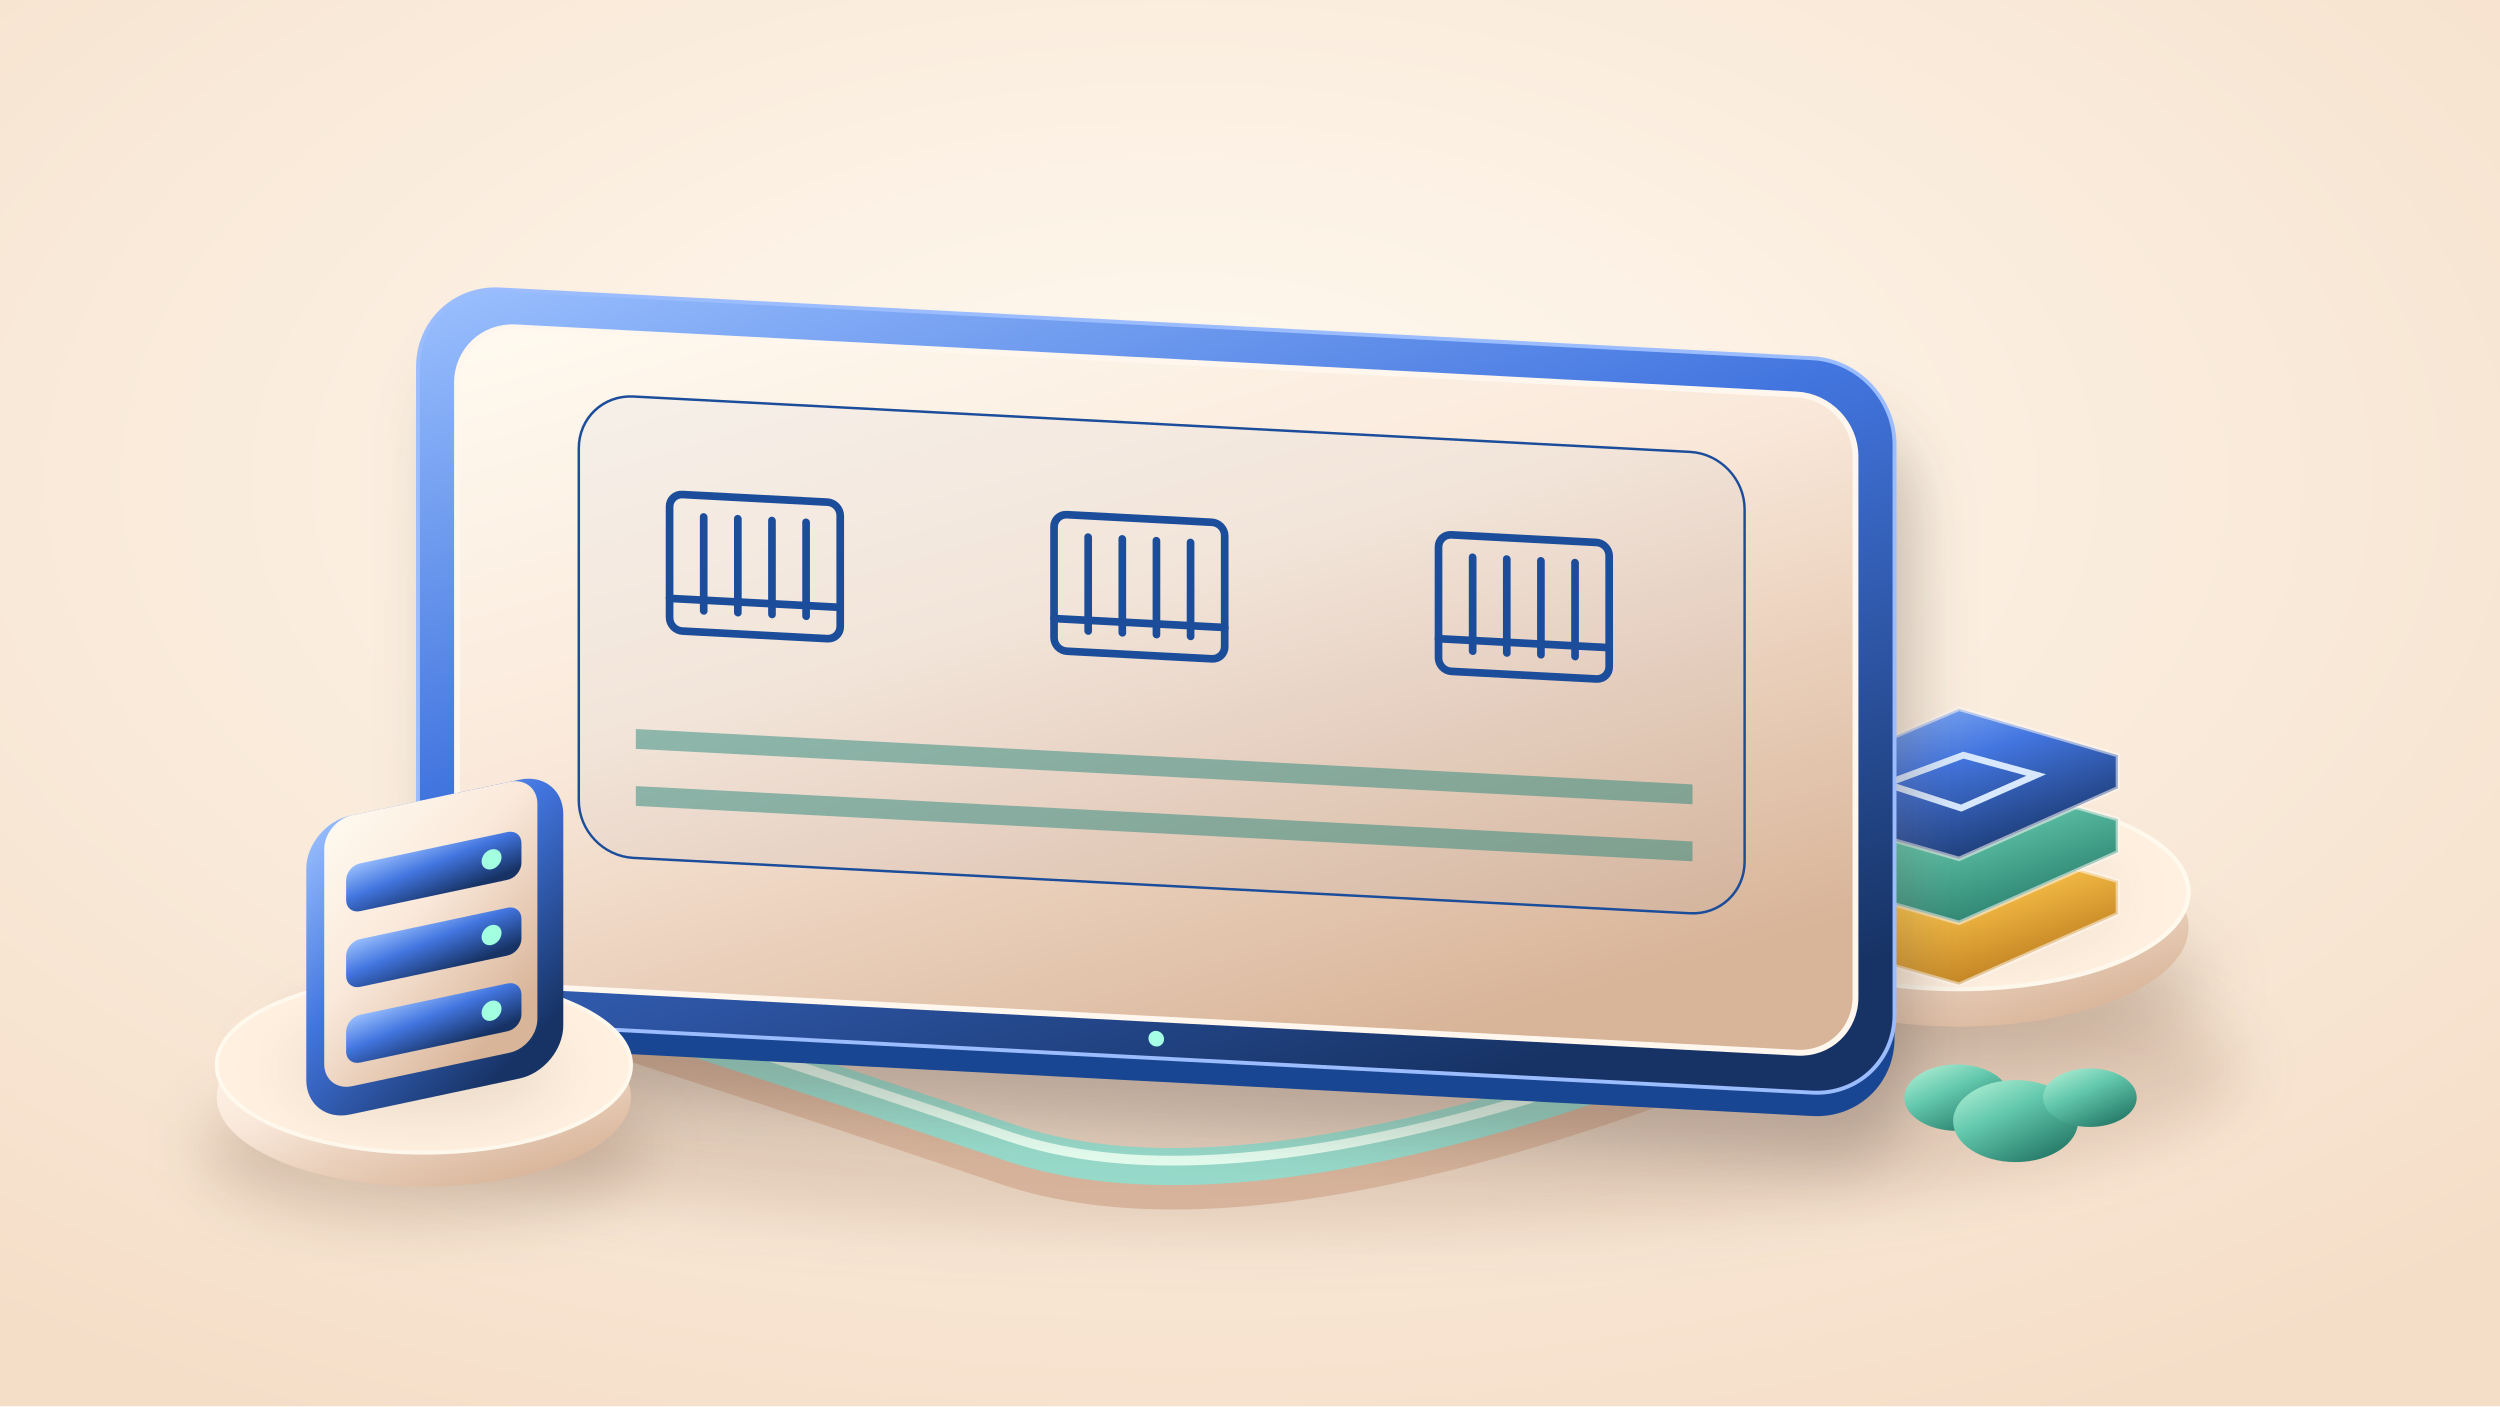
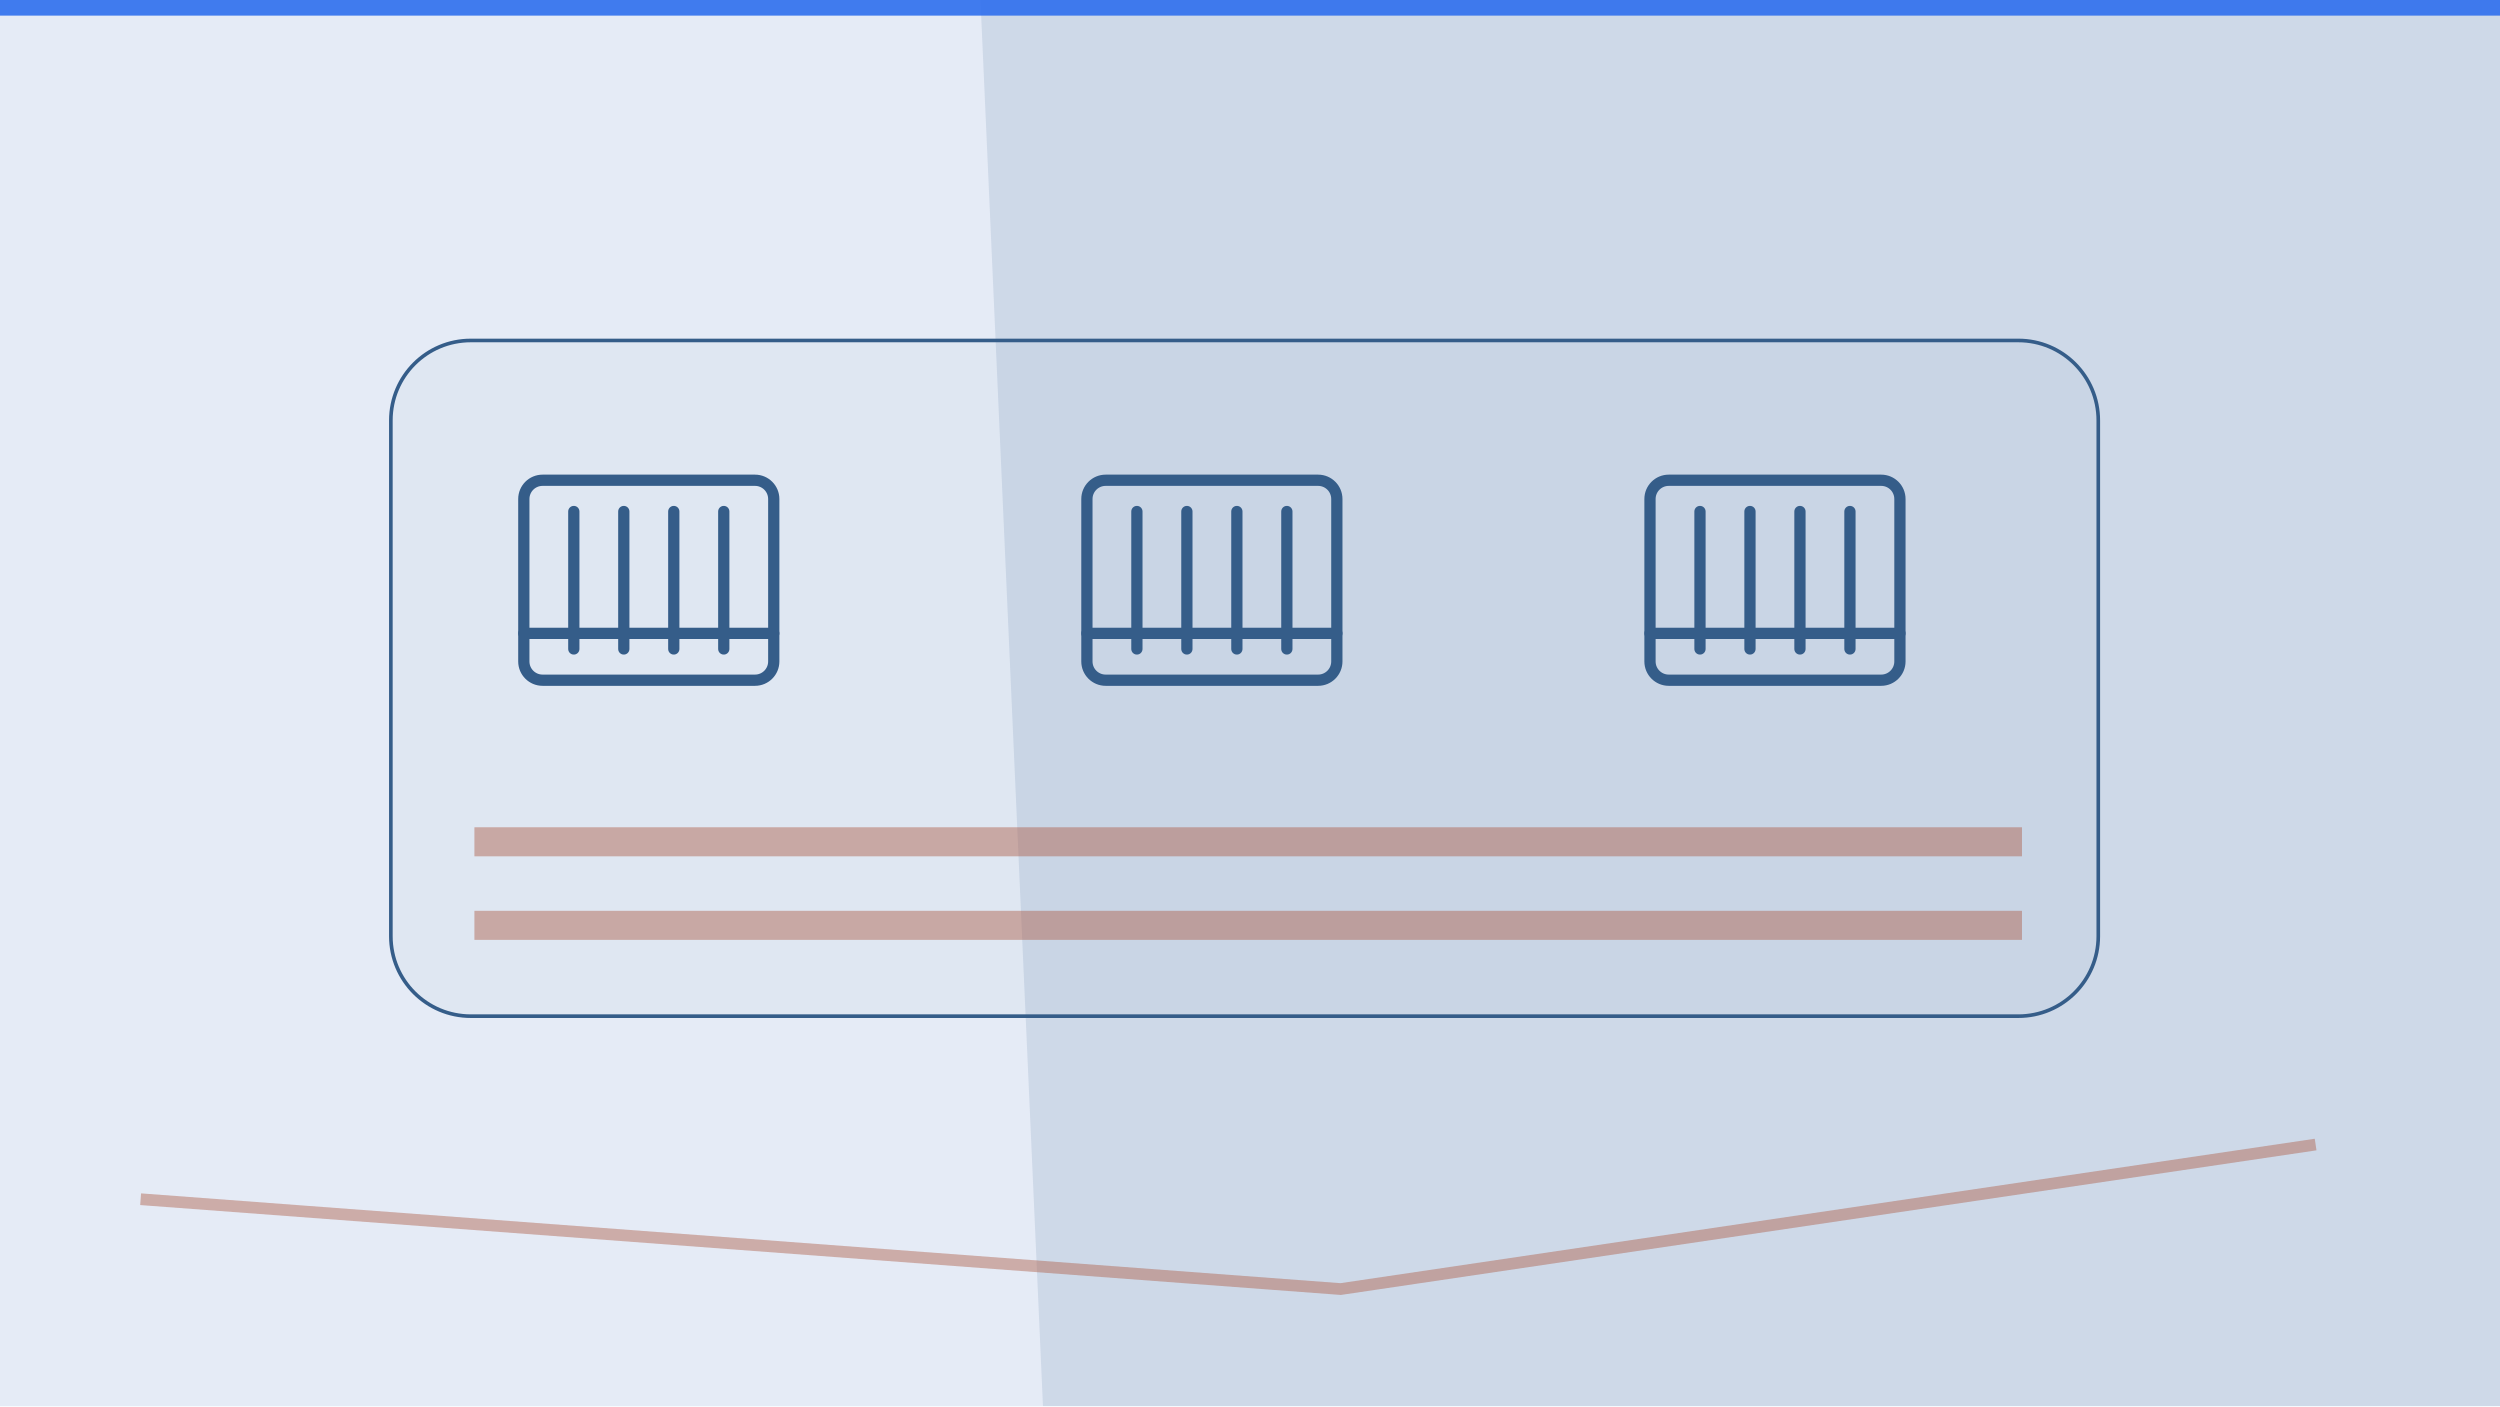
- <svg xmlns="http://www.w3.org/2000/svg" width="1280" height="720" viewBox="0 0 1280 720" preserveAspectRatio="xMidYMid slice">
+ <svg xmlns="http://www.w3.org/2000/svg" viewBox="0 0 1280 720" width="1280" height="720" role="img" aria-label="Conceptual illustration for Linux Namespaces and cgroups: The Foundation of Containers: Workload, Runtime, Host." preserveAspectRatio="xMidYMid meet" data-article-art="os-namespaces-cgroups" data-art-scene="container" data-composition="technical-cutaway">
  <defs>
-     <linearGradient id="blue" x2="0.72" y2="1">
-       <stop stop-color="#9dc2ff" />
-       <stop offset=".46" stop-color="#4275df" />
-       <stop offset="1" stop-color="#173365" />
-     </linearGradient>
-     <linearGradient id="mint" x2="0.72" y2="1">
-       <stop stop-color="#bbf4da" />
-       <stop offset=".46" stop-color="#62c8ac" />
-       <stop offset="1" stop-color="#257968" />
-     </linearGradient>
-     <linearGradient id="gold" x2="0.72" y2="1">
-       <stop stop-color="#fff0a8" />
-       <stop offset=".46" stop-color="#ffc84d" />
-       <stop offset="1" stop-color="#b7771b" />
-     </linearGradient>
-     <linearGradient id="cream" x2="0.72" y2="1">
-       <stop stop-color="#fffaf0" />
-       <stop offset=".46" stop-color="#fae9db" />
-       <stop offset="1" stop-color="#d8b498" />
-     </linearGradient>
-     <radialGradient id="paper" cx=".47" cy=".34" r=".76">
-       <stop stop-color="#fffaf1" />
-       <stop offset="1" stop-color="#f5dec8" />
-     </radialGradient>
-     <filter id="blur" x="-.4" y="-.8" width="1.8" height="2.6">
-       <feGaussianBlur stdDeviation="15" />
-     </filter>
+     <clipPath id="cpcover-os-namespaces-cgroups">
+       <rect width="1280" height="720" />
+     </clipPath>
  </defs>
-   <rect width="1280" height="720" fill="url(#paper)" />
-   <ellipse cx="642" cy="548" rx="505" ry="82" fill="#80523a" opacity=".18" filter="url(#blur)" />
-   <path d="M190 486Q361 539 517 592T1042 469" fill="none" stroke="#d6b39a" stroke-width="30" stroke-linecap="round" />
-   <path d="M190 479Q361 532 517 585T1042 462" fill="none" stroke="#97dbcb" stroke-width="19" stroke-linecap="round" />
-   <path d="M190 476Q361 529 517 582T1042 459" fill="none" stroke="#e5fff1" stroke-width="5" stroke-linecap="round" />
-   <g transform="translate(1003 442) scale(1.13)">
-     <ellipse cy="55" rx="112" ry="35" fill="#71523e" opacity=".24" filter="url(#blur)" />
-     <ellipse cy="29" rx="104" ry="45" fill="url(#cream)" />
-     <ellipse cy="13" rx="104" ry="44" fill="#fff0df" stroke="#fff9ed" stroke-width="2" />
-     <ellipse rx="68" ry="23" cy="15" fill="#7f6559" opacity=".16" filter="url(#blur)" />
-     <path d="M-70 17l70-30 72 21v15L0 55l-70-20z" fill="url(#gold)" stroke="#fff8f1" stroke-opacity=".55" stroke-width="2" />
-     <path d="M-70 -11l70-30 72 21v15L0 27l-70-20z" fill="url(#mint)" stroke="#fff8f1" stroke-opacity=".55" stroke-width="2" />
-     <path d="M-70 -40l70-30 72 21v15L0 -2l-70-20z" fill="url(#blue)" stroke="#fff8f1" stroke-opacity=".55" stroke-width="2" />
-     <path d="M-33-36l35-13 33 9-34 15z" fill="none" stroke="#d7e8ff" stroke-width="3" />
-   </g>
-   <g transform="translate(214 146) skewY(3)">
-     <rect x="10" y="33" width="756" height="376" rx="42" fill="#54433a" opacity=".30" filter="url(#blur)" />
-     <rect x="0" y="12" width="756" height="376" rx="42" fill="#194692" />
-     <rect width="756" height="376" rx="42" fill="url(#blue)" stroke="#9bbdff" stroke-width="2" />
-     <rect x="20" y="19" width="716" height="337" rx="30" fill="url(#cream)" stroke="#fff7ee" stroke-width="3" />
-     <g transform="translate(29 36) scale(1.27)">
-       <rect x="42" y="12" width="470" height="186" rx="22" stroke="#1b4d9b" fill="#1b4d9b" fill-opacity=".035" />
-       <g transform="translate(70 35) scale(0.86)">
-         <g fill="none" stroke="#1b4d9b" stroke-width="3.6" stroke-linecap="round" stroke-linejoin="round">
-           <rect x="10" y="18" width="80" height="64" rx="6" />
-           <path d="M26 28v44m16-44v44m16-44v44m16-44v44M10 67h80" />
+   <g clip-path="url(#cpcover-os-namespaces-cgroups)">
+     <rect width="1280" height="720" fill="#e5ebf6" />
+     <g transform="translate(0 0) scale(2)">
+       <path d="M251 0H640V360H267Z" fill="#355d89" opacity=".13" />
+       <path d="M36 307l307.2 23 249.6-37" fill="none" stroke="#ae5b45" stroke-opacity=".44" stroke-width="3" />
+       <path d="M0 0h640v4H0z" fill="#2f6fed" opacity=".9" />
+       <g transform="translate(61 76) scale(0.93)">
+         <rect x="42" y="12" width="470" height="186" rx="22" stroke="#355d89" fill="#355d89" fill-opacity=".035" />
+         <g transform="translate(70 35) scale(0.86)">
+           <g fill="none" stroke="#355d89" stroke-width="3.6" stroke-linecap="round" stroke-linejoin="round">
+             <rect x="10" y="18" width="80" height="64" rx="6" />
+             <path d="M26 28v44m16-44v44m16-44v44m16-44v44M10 67h80" />
+           </g>
        </g>
+         <g transform="translate(225 35) scale(0.86)">
+           <g fill="none" stroke="#355d89" stroke-width="3.6" stroke-linecap="round" stroke-linejoin="round">
+             <rect x="10" y="18" width="80" height="64" rx="6" />
+             <path d="M26 28v44m16-44v44m16-44v44m16-44v44M10 67h80" />
+           </g>
+         </g>
+         <g transform="translate(380 35) scale(0.86)">
+           <g fill="none" stroke="#355d89" stroke-width="3.6" stroke-linecap="round" stroke-linejoin="round">
+             <rect x="10" y="18" width="80" height="64" rx="6" />
+             <path d="M26 28v44m16-44v44m16-44v44m16-44v44M10 67h80" />
+           </g>
+         </g>
+         <path d="M65 150h426m-426 23h426" stroke="#ae5b45" stroke-width="8" opacity=".45" />
      </g>
-       <g transform="translate(225 35) scale(0.86)">
-         <g fill="none" stroke="#1b4d9b" stroke-width="3.6" stroke-linecap="round" stroke-linejoin="round">
-           <rect x="10" y="18" width="80" height="64" rx="6" />
-           <path d="M26 28v44m16-44v44m16-44v44m16-44v44M10 67h80" />
-         </g>
-       </g>
-       <g transform="translate(380 35) scale(0.86)">
-         <g fill="none" stroke="#1b4d9b" stroke-width="3.6" stroke-linecap="round" stroke-linejoin="round">
-           <rect x="10" y="18" width="80" height="64" rx="6" />
-           <path d="M26 28v44m16-44v44m16-44v44m16-44v44M10 67h80" />
-         </g>
-       </g>
-       <path d="M65 150h426m-426 23h426" stroke="#147e74" stroke-width="8" opacity=".45" />
-     </g>
-     <circle cx="378" cy="366" r="4" fill="#a6ffe4" />
-   </g>
-   <g transform="translate(217 532) scale(1.02)">
-     <ellipse cy="55" rx="112" ry="35" fill="#71523e" opacity=".24" filter="url(#blur)" />
-     <ellipse cy="29" rx="104" ry="45" fill="url(#cream)" />
-     <ellipse cy="13" rx="104" ry="44" fill="#fff0df" stroke="#fff9ed" stroke-width="2" />
-     <ellipse rx="68" ry="23" cy="15" fill="#7f6559" opacity=".16" filter="url(#blur)" />
-     <g transform="skewY(-12)">
-       <rect x="-59" y="-120" width="129" height="150" rx="22" fill="url(#blue)" />
-       <rect x="-50" y="-120" width="107" height="136" rx="14" fill="url(#cream)" />
-       <rect x="-39" y="-95" width="88" height="24" rx="7" fill="url(#blue)" />
-       <circle cx="34" cy="-83" r="5" fill="#a2ffdf" />
-       <rect x="-39" y="-57" width="88" height="24" rx="7" fill="url(#blue)" />
-       <circle cx="34" cy="-45" r="5" fill="#a2ffdf" />
-       <rect x="-39" y="-19" width="88" height="24" rx="7" fill="url(#blue)" />
-       <circle cx="34" cy="-7" r="5" fill="#a2ffdf" />
    </g>
  </g>
-   <g fill="url(#mint)">
-     <ellipse cx="1002" cy="562" rx="27" ry="17" />
-     <ellipse cx="1032" cy="574" rx="32" ry="21" />
-     <ellipse cx="1070" cy="562" rx="24" ry="15" />
-   </g>
</svg>
